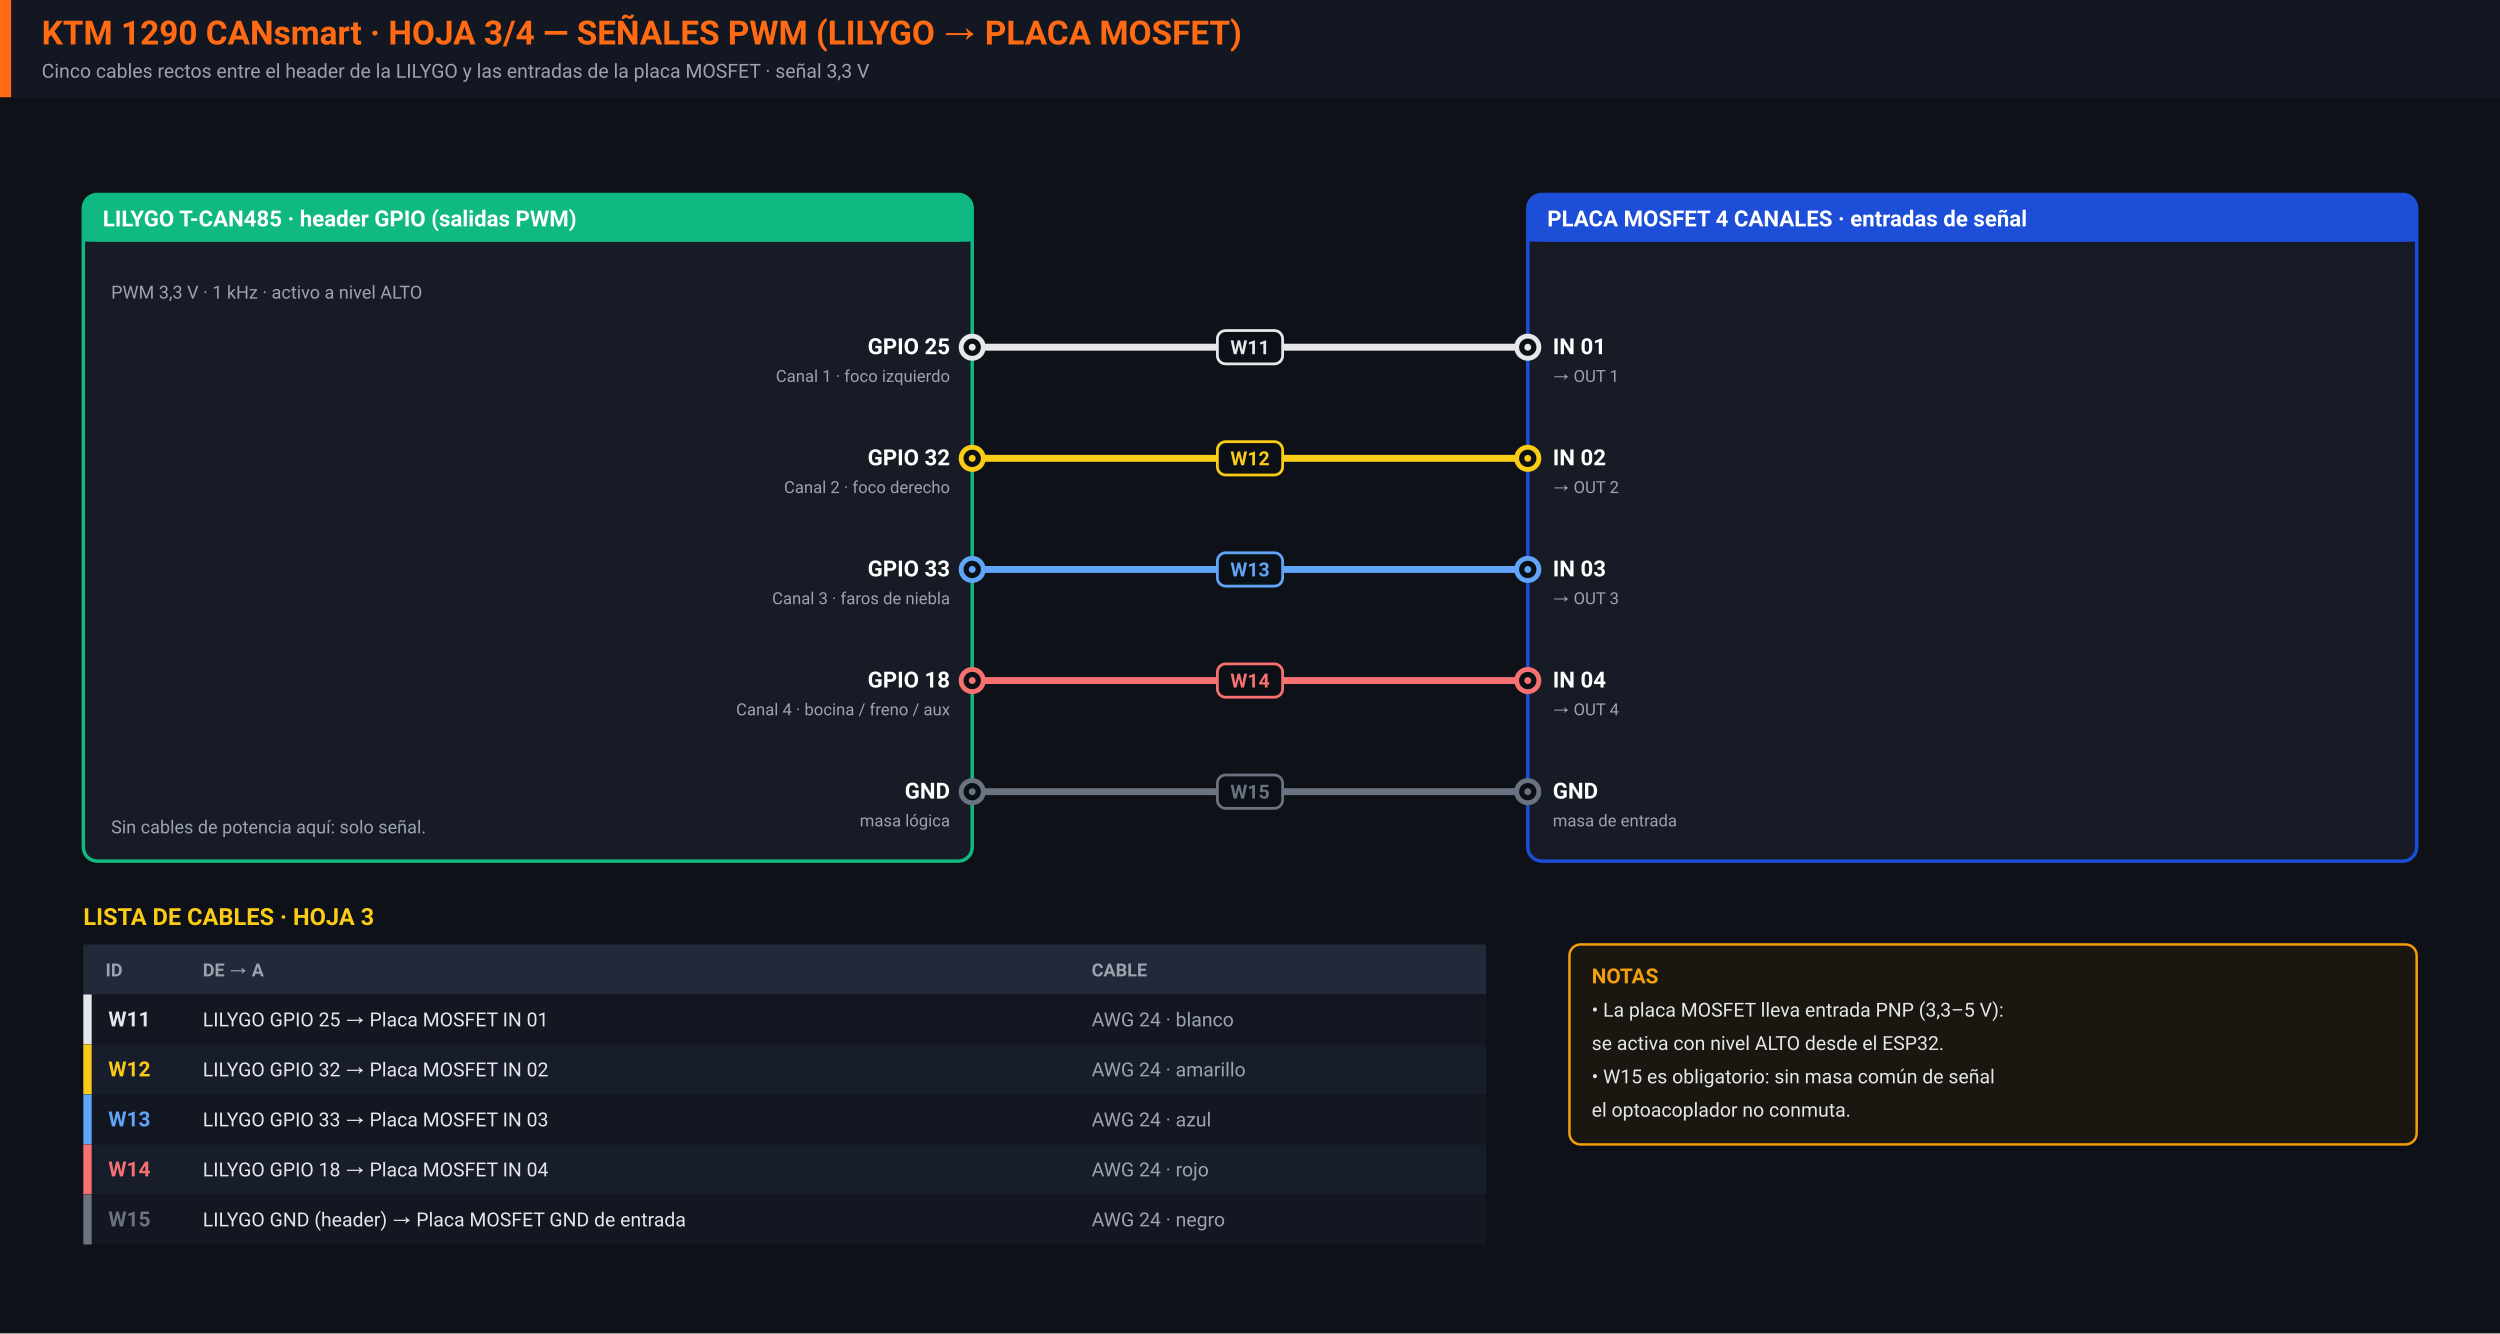
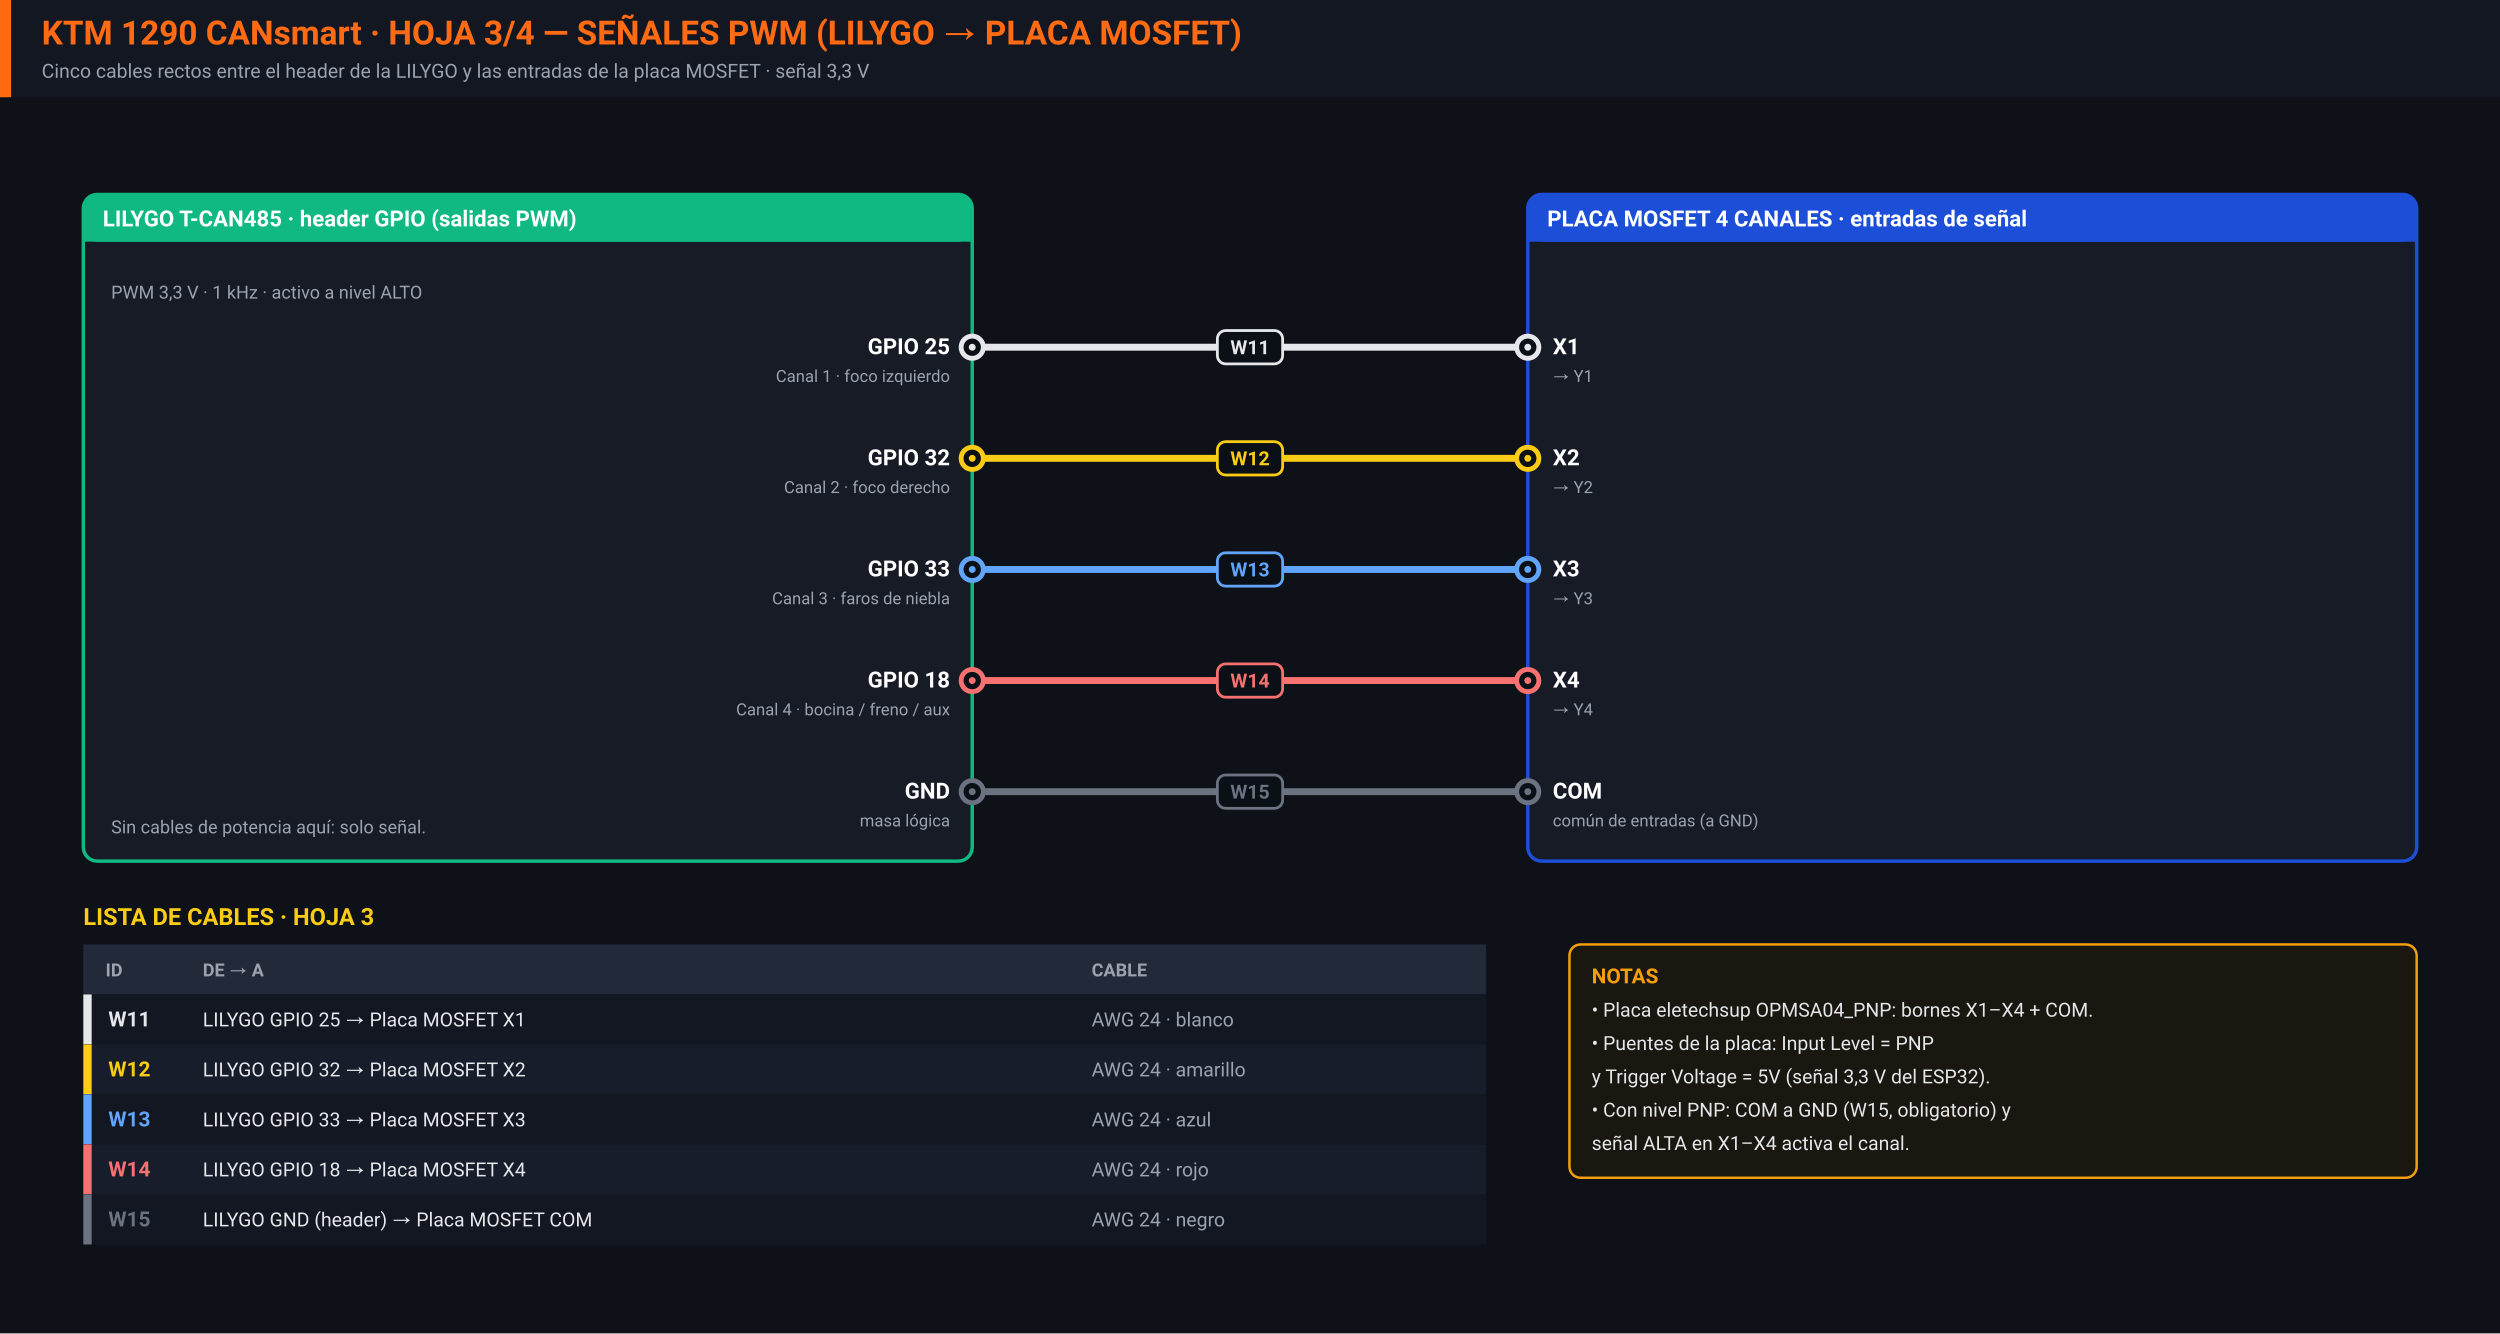
<svg xmlns="http://www.w3.org/2000/svg" viewBox="0 0 1800 960" width="1800" height="960" font-family="'Segoe UI', Roboto, Helvetica, Arial, sans-serif">
  <rect width="1800" height="960" fill="#0e1117" />
  <rect width="1800" height="70" fill="#121722" />
  <rect width="8" height="70" fill="#ff6a13" />
  <text x="30" y="32" font-size="24" font-weight="bold" fill="#ff6a13">KTM 1290 CANsmart · HOJA 3/4 — SEÑALES PWM  (LILYGO → PLACA MOSFET)</text>
  <text x="30" y="56" font-size="14" fill="#9ca3af">Cinco cables rectos entre el header de la LILYGO y las entradas de la placa MOSFET · señal 3,3 V</text>
  <rect x="60" y="140" width="640" height="480" rx="10" fill="#161b26" stroke="#10b981" stroke-width="2.5" />
  <rect x="60" y="140" width="640" height="34" rx="10" fill="#10b981" />
  <rect x="60" y="164" width="640" height="10" fill="#10b981" />
  <text x="74" y="163.0" font-size="16" fill="#ffffff" font-weight="bold" text-anchor="start">LILYGO T-CAN485 · header GPIO (salidas PWM)</text>
  <rect x="1100" y="140" width="640" height="480" rx="10" fill="#161b26" stroke="#1d4ed8" stroke-width="2.5" />
  <rect x="1100" y="140" width="640" height="34" rx="10" fill="#1d4ed8" />
  <rect x="1100" y="164" width="640" height="10" fill="#1d4ed8" />
  <text x="1114" y="163.0" font-size="16" fill="#ffffff" font-weight="bold" text-anchor="start">PLACA MOSFET 4 CANALES · entradas de señal</text>
  <text x="684" y="255" font-size="16" fill="#ffffff" font-weight="bold" text-anchor="end">GPIO 25</text>
  <text x="684" y="275" font-size="12" fill="#9ca3af" font-weight="normal" text-anchor="end">Canal 1 · foco izquierdo</text>
-   <text x="1118" y="255" font-size="16" fill="#ffffff" font-weight="bold" text-anchor="start">IN 01</text>
-   <text x="1118" y="275" font-size="12" fill="#9ca3af" font-weight="normal" text-anchor="start">→ OUT 1</text>
+   <text x="1118" y="255" font-size="16" fill="#ffffff" font-weight="bold" text-anchor="start">X1</text>
+   <text x="1118" y="275" font-size="12" fill="#9ca3af" font-weight="normal" text-anchor="start">→ Y1</text>
  <text x="684" y="335" font-size="16" fill="#ffffff" font-weight="bold" text-anchor="end">GPIO 32</text>
  <text x="684" y="355" font-size="12" fill="#9ca3af" font-weight="normal" text-anchor="end">Canal 2 · foco derecho</text>
-   <text x="1118" y="335" font-size="16" fill="#ffffff" font-weight="bold" text-anchor="start">IN 02</text>
-   <text x="1118" y="355" font-size="12" fill="#9ca3af" font-weight="normal" text-anchor="start">→ OUT 2</text>
+   <text x="1118" y="335" font-size="16" fill="#ffffff" font-weight="bold" text-anchor="start">X2</text>
+   <text x="1118" y="355" font-size="12" fill="#9ca3af" font-weight="normal" text-anchor="start">→ Y2</text>
  <text x="684" y="415" font-size="16" fill="#ffffff" font-weight="bold" text-anchor="end">GPIO 33</text>
  <text x="684" y="435" font-size="12" fill="#9ca3af" font-weight="normal" text-anchor="end">Canal 3 · faros de niebla</text>
-   <text x="1118" y="415" font-size="16" fill="#ffffff" font-weight="bold" text-anchor="start">IN 03</text>
-   <text x="1118" y="435" font-size="12" fill="#9ca3af" font-weight="normal" text-anchor="start">→ OUT 3</text>
+   <text x="1118" y="415" font-size="16" fill="#ffffff" font-weight="bold" text-anchor="start">X3</text>
+   <text x="1118" y="435" font-size="12" fill="#9ca3af" font-weight="normal" text-anchor="start">→ Y3</text>
  <text x="684" y="495" font-size="16" fill="#ffffff" font-weight="bold" text-anchor="end">GPIO 18</text>
  <text x="684" y="515" font-size="12" fill="#9ca3af" font-weight="normal" text-anchor="end">Canal 4 · bocina / freno / aux</text>
-   <text x="1118" y="495" font-size="16" fill="#ffffff" font-weight="bold" text-anchor="start">IN 04</text>
-   <text x="1118" y="515" font-size="12" fill="#9ca3af" font-weight="normal" text-anchor="start">→ OUT 4</text>
+   <text x="1118" y="495" font-size="16" fill="#ffffff" font-weight="bold" text-anchor="start">X4</text>
+   <text x="1118" y="515" font-size="12" fill="#9ca3af" font-weight="normal" text-anchor="start">→ Y4</text>
  <text x="684" y="575" font-size="16" fill="#ffffff" font-weight="bold" text-anchor="end">GND</text>
  <text x="684" y="595" font-size="12" fill="#9ca3af" font-weight="normal" text-anchor="end">masa lógica</text>
-   <text x="1118" y="575" font-size="16" fill="#ffffff" font-weight="bold" text-anchor="start">GND</text>
-   <text x="1118" y="595" font-size="12" fill="#9ca3af" font-weight="normal" text-anchor="start">masa de entrada</text>
+   <text x="1118" y="575" font-size="16" fill="#ffffff" font-weight="bold" text-anchor="start">COM</text>
+   <text x="1118" y="595" font-size="12" fill="#9ca3af" font-weight="normal" text-anchor="start">común de entradas (a GND)</text>
  <text x="80" y="215" font-size="13" fill="#9ca3af" font-weight="normal" text-anchor="start">PWM 3,3 V · 1 kHz · activo a nivel ALTO</text>
  <text x="80" y="600" font-size="13" fill="#9ca3af" font-weight="normal" text-anchor="start">Sin cables de potencia aquí: solo señal.</text>
  <text x="60" y="666" font-size="17" fill="#facc15" font-weight="bold" text-anchor="start">LISTA DE CABLES · HOJA 3</text>
  <rect x="60" y="680" width="1010" height="36" fill="#222a3a" />
  <text x="76" y="703.0" font-size="13" fill="#9ca3af" font-weight="bold" text-anchor="start">ID</text>
  <text x="146" y="703.0" font-size="13" fill="#9ca3af" font-weight="bold" text-anchor="start">DE  →  A</text>
  <text x="786" y="703.0" font-size="13" fill="#9ca3af" font-weight="bold" text-anchor="start">CABLE</text>
  <rect x="60" y="716" width="1010" height="36" fill="#121722" />
  <rect x="60" y="716" width="6" height="36" fill="#e5e7eb" />
  <text x="78" y="739.0" font-size="15" fill="#e5e7eb" font-weight="bold" text-anchor="start">W11</text>
-   <text x="146" y="739.0" font-size="14" fill="#e5e7eb" font-weight="normal" text-anchor="start">LILYGO GPIO 25  →  Placa MOSFET IN 01</text>
+   <text x="146" y="739.0" font-size="14" fill="#e5e7eb" font-weight="normal" text-anchor="start">LILYGO GPIO 25  →  Placa MOSFET X1</text>
  <text x="786" y="739.0" font-size="14" fill="#9ca3af" font-weight="normal" text-anchor="start">AWG 24 · blanco</text>
  <rect x="60" y="752" width="1010" height="36" fill="#171d2b" />
  <rect x="60" y="752" width="6" height="36" fill="#facc15" />
  <text x="78" y="775.0" font-size="15" fill="#facc15" font-weight="bold" text-anchor="start">W12</text>
-   <text x="146" y="775.0" font-size="14" fill="#e5e7eb" font-weight="normal" text-anchor="start">LILYGO GPIO 32  →  Placa MOSFET IN 02</text>
+   <text x="146" y="775.0" font-size="14" fill="#e5e7eb" font-weight="normal" text-anchor="start">LILYGO GPIO 32  →  Placa MOSFET X2</text>
  <text x="786" y="775.0" font-size="14" fill="#9ca3af" font-weight="normal" text-anchor="start">AWG 24 · amarillo</text>
  <rect x="60" y="788" width="1010" height="36" fill="#121722" />
  <rect x="60" y="788" width="6" height="36" fill="#60a5fa" />
  <text x="78" y="811.0" font-size="15" fill="#60a5fa" font-weight="bold" text-anchor="start">W13</text>
-   <text x="146" y="811.0" font-size="14" fill="#e5e7eb" font-weight="normal" text-anchor="start">LILYGO GPIO 33  →  Placa MOSFET IN 03</text>
+   <text x="146" y="811.0" font-size="14" fill="#e5e7eb" font-weight="normal" text-anchor="start">LILYGO GPIO 33  →  Placa MOSFET X3</text>
  <text x="786" y="811.0" font-size="14" fill="#9ca3af" font-weight="normal" text-anchor="start">AWG 24 · azul</text>
  <rect x="60" y="824" width="1010" height="36" fill="#171d2b" />
  <rect x="60" y="824" width="6" height="36" fill="#f87171" />
  <text x="78" y="847.0" font-size="15" fill="#f87171" font-weight="bold" text-anchor="start">W14</text>
-   <text x="146" y="847.0" font-size="14" fill="#e5e7eb" font-weight="normal" text-anchor="start">LILYGO GPIO 18  →  Placa MOSFET IN 04</text>
+   <text x="146" y="847.0" font-size="14" fill="#e5e7eb" font-weight="normal" text-anchor="start">LILYGO GPIO 18  →  Placa MOSFET X4</text>
  <text x="786" y="847.0" font-size="14" fill="#9ca3af" font-weight="normal" text-anchor="start">AWG 24 · rojo</text>
  <rect x="60" y="860" width="1010" height="36" fill="#121722" />
  <rect x="60" y="860" width="6" height="36" fill="#6b7280" />
  <text x="78" y="883.0" font-size="15" fill="#6b7280" font-weight="bold" text-anchor="start">W15</text>
-   <text x="146" y="883.0" font-size="14" fill="#e5e7eb" font-weight="normal" text-anchor="start">LILYGO GND (header)  →  Placa MOSFET GND de entrada</text>
+   <text x="146" y="883.0" font-size="14" fill="#e5e7eb" font-weight="normal" text-anchor="start">LILYGO GND (header)  →  Placa MOSFET COM</text>
  <text x="786" y="883.0" font-size="14" fill="#9ca3af" font-weight="normal" text-anchor="start">AWG 24 · negro</text>
-   <rect x="1130" y="680" width="610" height="144" rx="8" fill="#1a1710" stroke="#f59e0b" stroke-width="1.8" />
+   <rect x="1130" y="680" width="610" height="168" rx="8" fill="#1a1710" stroke="#f59e0b" stroke-width="1.8" />
  <text x="1146" y="708" font-size="15" fill="#f59e0b" font-weight="bold" text-anchor="start">NOTAS</text>
-   <text x="1146" y="732" font-size="14" fill="#e5e7eb" font-weight="normal" text-anchor="start">• La placa MOSFET lleva entrada PNP (3,3–5 V):</text>
-   <text x="1146" y="756" font-size="14" fill="#e5e7eb" font-weight="normal" text-anchor="start">  se activa con nivel ALTO desde el ESP32.</text>
-   <text x="1146" y="780" font-size="14" fill="#e5e7eb" font-weight="normal" text-anchor="start">• W15 es obligatorio: sin masa común de señal</text>
-   <text x="1146" y="804" font-size="14" fill="#e5e7eb" font-weight="normal" text-anchor="start">  el optoacoplador no conmuta.</text>
+   <text x="1146" y="732" font-size="14" fill="#e5e7eb" font-weight="normal" text-anchor="start">• Placa eletechsup OPMSA04_PNP: bornes X1–X4 + COM.</text>
+   <text x="1146" y="756" font-size="14" fill="#e5e7eb" font-weight="normal" text-anchor="start">• Puentes de la placa: Input Level = PNP</text>
+   <text x="1146" y="780" font-size="14" fill="#e5e7eb" font-weight="normal" text-anchor="start">  y Trigger Voltage = 5V (señal 3,3 V del ESP32).</text>
+   <text x="1146" y="804" font-size="14" fill="#e5e7eb" font-weight="normal" text-anchor="start">• Con nivel PNP: COM a GND (W15, obligatorio) y</text>
+   <text x="1146" y="828" font-size="14" fill="#e5e7eb" font-weight="normal" text-anchor="start">  señal ALTA en X1–X4 activa el canal.</text>
  <path d="M 700 250 L 1100 250" fill="none" stroke="#e5e7eb" stroke-width="5" stroke-linecap="round" stroke-linejoin="round" />
  <path d="M 700 330 L 1100 330" fill="none" stroke="#facc15" stroke-width="5" stroke-linecap="round" stroke-linejoin="round" />
  <path d="M 700 410 L 1100 410" fill="none" stroke="#60a5fa" stroke-width="5" stroke-linecap="round" stroke-linejoin="round" />
  <path d="M 700 490 L 1100 490" fill="none" stroke="#f87171" stroke-width="5" stroke-linecap="round" stroke-linejoin="round" />
  <path d="M 700 570 L 1100 570" fill="none" stroke="#6b7280" stroke-width="5" stroke-linecap="round" stroke-linejoin="round" />
  <circle cx="700" cy="250" r="8" fill="#0b0f16" stroke="#e5e7eb" stroke-width="3.5" />
  <circle cx="700" cy="250" r="2.5" fill="#e5e7eb" />
  <circle cx="1100" cy="250" r="8" fill="#0b0f16" stroke="#e5e7eb" stroke-width="3.5" />
  <circle cx="1100" cy="250" r="2.5" fill="#e5e7eb" />
  <circle cx="700" cy="330" r="8" fill="#0b0f16" stroke="#facc15" stroke-width="3.5" />
  <circle cx="700" cy="330" r="2.5" fill="#facc15" />
  <circle cx="1100" cy="330" r="8" fill="#0b0f16" stroke="#facc15" stroke-width="3.5" />
  <circle cx="1100" cy="330" r="2.5" fill="#facc15" />
  <circle cx="700" cy="410" r="8" fill="#0b0f16" stroke="#60a5fa" stroke-width="3.5" />
  <circle cx="700" cy="410" r="2.5" fill="#60a5fa" />
  <circle cx="1100" cy="410" r="8" fill="#0b0f16" stroke="#60a5fa" stroke-width="3.5" />
  <circle cx="1100" cy="410" r="2.5" fill="#60a5fa" />
  <circle cx="700" cy="490" r="8" fill="#0b0f16" stroke="#f87171" stroke-width="3.5" />
  <circle cx="700" cy="490" r="2.5" fill="#f87171" />
  <circle cx="1100" cy="490" r="8" fill="#0b0f16" stroke="#f87171" stroke-width="3.5" />
  <circle cx="1100" cy="490" r="2.5" fill="#f87171" />
  <circle cx="700" cy="570" r="8" fill="#0b0f16" stroke="#6b7280" stroke-width="3.5" />
  <circle cx="700" cy="570" r="2.5" fill="#6b7280" />
  <circle cx="1100" cy="570" r="8" fill="#0b0f16" stroke="#6b7280" stroke-width="3.5" />
  <circle cx="1100" cy="570" r="2.5" fill="#6b7280" />
  <rect x="876.5" y="238" width="47" height="24" rx="6" fill="#0b0f16" stroke="#e5e7eb" stroke-width="2" />
  <text x="900" y="255" font-size="14" font-weight="bold" fill="#e5e7eb" text-anchor="middle">W11</text>
  <rect x="876.5" y="318" width="47" height="24" rx="6" fill="#0b0f16" stroke="#facc15" stroke-width="2" />
  <text x="900" y="335" font-size="14" font-weight="bold" fill="#facc15" text-anchor="middle">W12</text>
  <rect x="876.5" y="398" width="47" height="24" rx="6" fill="#0b0f16" stroke="#60a5fa" stroke-width="2" />
  <text x="900" y="415" font-size="14" font-weight="bold" fill="#60a5fa" text-anchor="middle">W13</text>
  <rect x="876.5" y="478" width="47" height="24" rx="6" fill="#0b0f16" stroke="#f87171" stroke-width="2" />
  <text x="900" y="495" font-size="14" font-weight="bold" fill="#f87171" text-anchor="middle">W14</text>
  <rect x="876.5" y="558" width="47" height="24" rx="6" fill="#0b0f16" stroke="#6b7280" stroke-width="2" />
  <text x="900" y="575" font-size="14" font-weight="bold" fill="#6b7280" text-anchor="middle">W15</text>
</svg>
